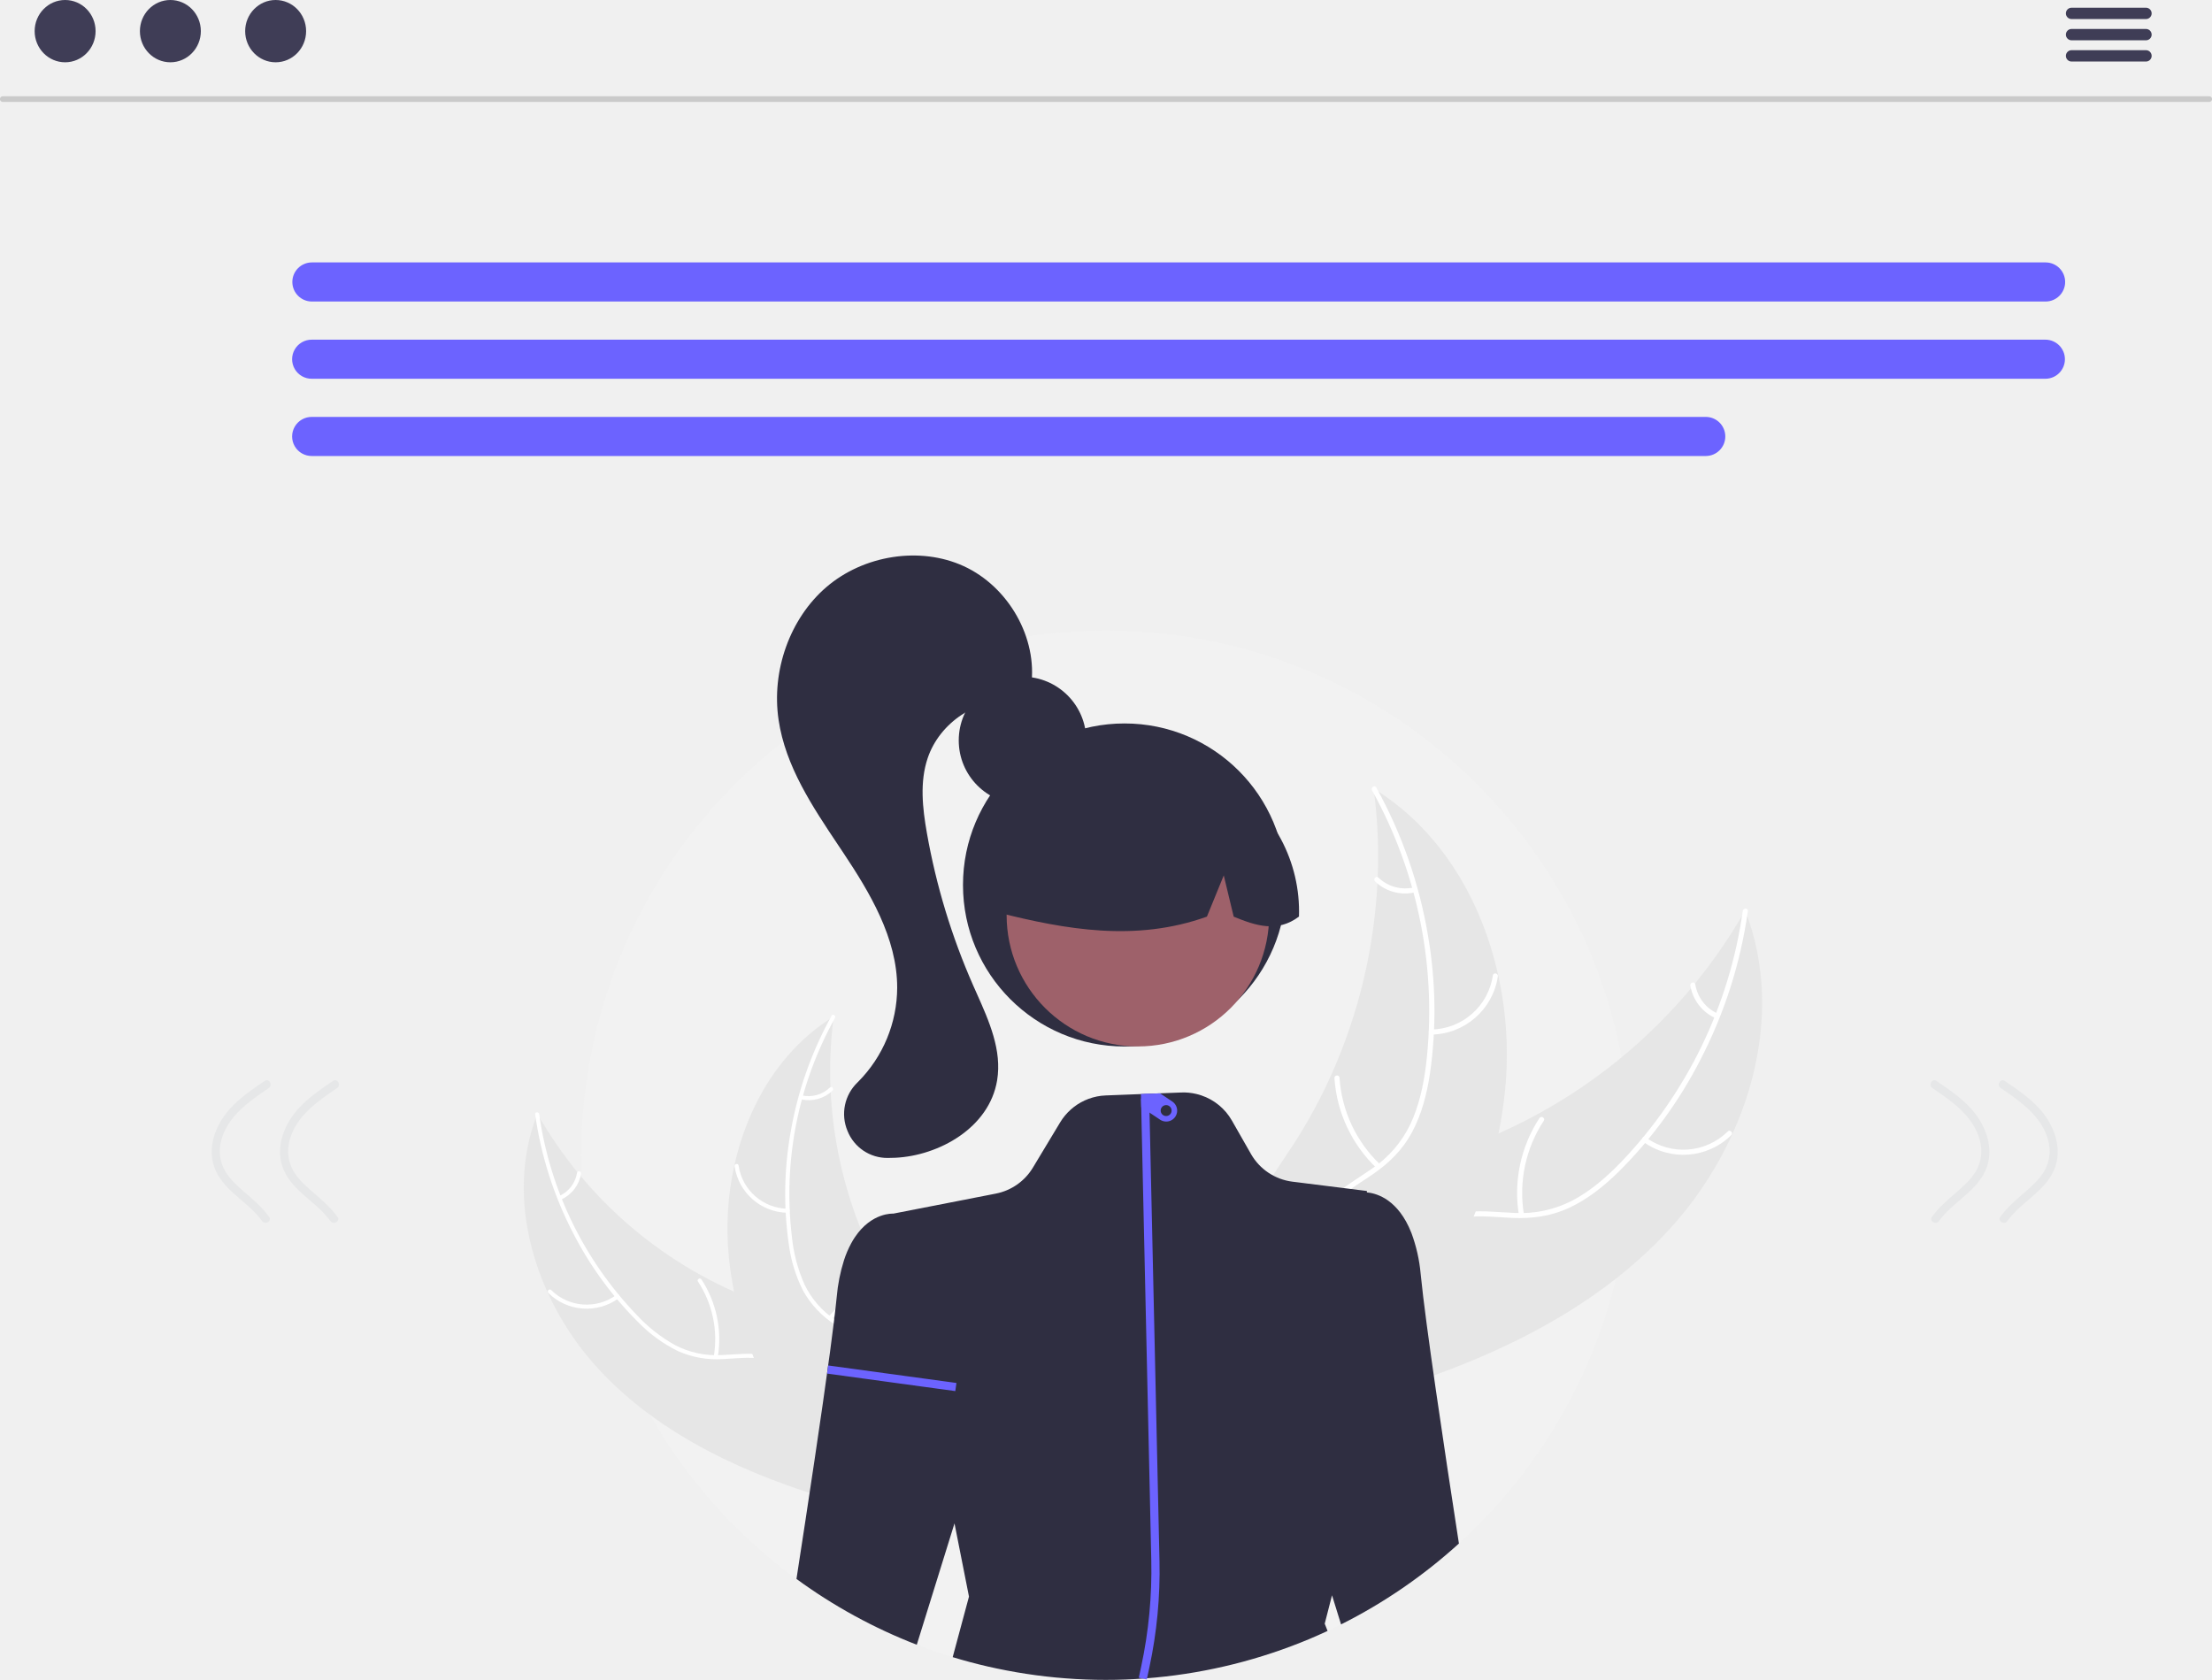
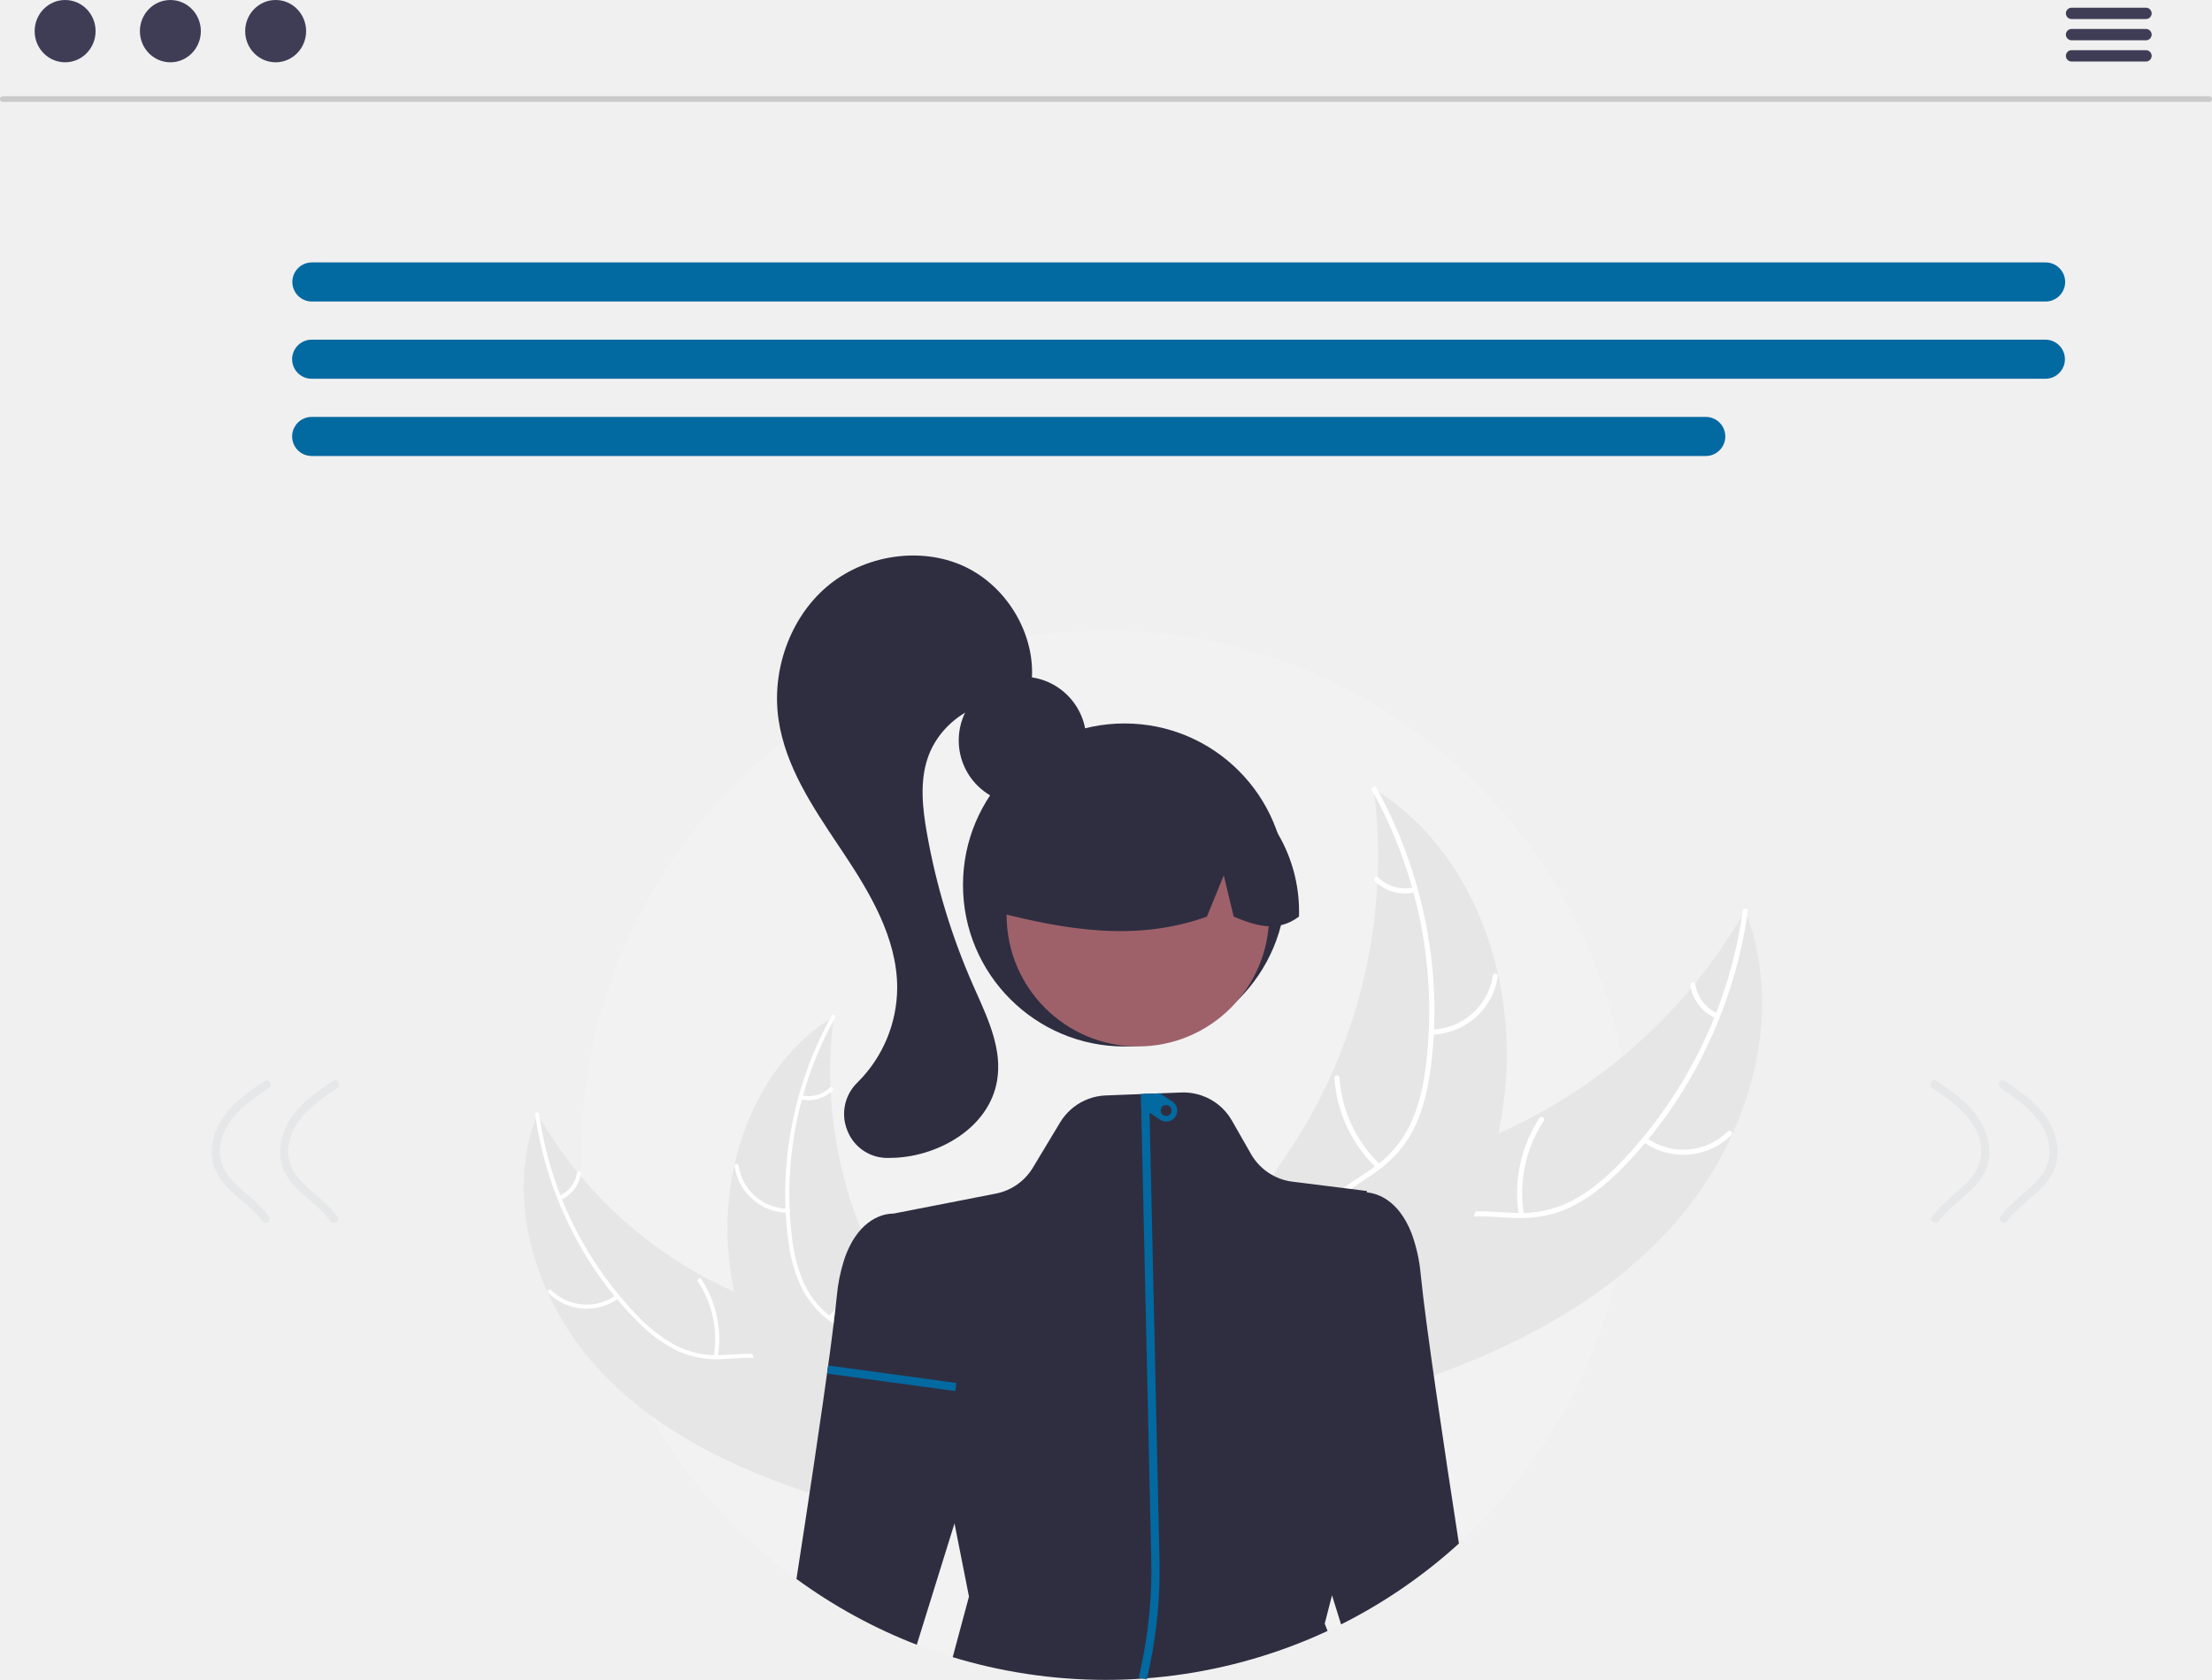
<svg xmlns="http://www.w3.org/2000/svg" data-name="Layer 1" width="809.342" height="614.734" viewBox="0 0 809.342 614.734">
  <path d="M791.997,565.367a192.184,192.184,0,0,1-105.99,171.7q-2.445,1.23-4.94,2.39a192.755,192.755,0,0,1-137.16,9.59q-6.675-2.04-13.14-4.54a192.057,192.057,0,0,1,39.53-368.86,193.87,193.87,0,0,1,29.7-2.28C706.037,373.367,791.997,459.327,791.997,565.367Z" transform="translate(-195.3291 -142.6328)" fill="#f2f2f2" />
  <path d="M805.925,592.731c28.622-31.077,43.35-77.603,27.918-116.933A194.659,194.659,0,0,1,731.856,562.17c-16.653,6.053-35.805,11.052-44.851,26.288-5.629,9.48-6.028,21.347-3.477,32.072,2.551,10.726,7.791,20.59,12.98,30.318l.032,2.752C737.074,641.688,777.302,623.808,805.925,592.731Z" transform="translate(-195.3291 -142.6328)" fill="#e6e6e6" />
  <path d="M832.981,476.008a166.381,166.381,0,0,1-44.719,92.083c-5.22,5.374-10.983,10.371-17.645,13.878a41.094,41.094,0,0,1-21.15,4.52c-6.84-.244-13.807-1.285-20.587.138-7.146,1.5-12.801,6.114-16.469,12.338-4.488,7.615-5.972,16.389-7.126,25.02-1.28,9.583-2.459,19.556-7.931,27.803-.663.999.926,1.97,1.588.972,9.521-14.349,6.313-32.672,12.731-48.143,2.995-7.219,8.183-13.579,15.947-15.766,6.789-1.912,13.975-.844,20.898-.537,7.269.322,14.189-.571,20.845-3.649,6.808-3.149,12.779-7.931,18.114-13.148a161.419,161.419,0,0,0,29.811-40.701A169.331,169.331,0,0,0,834.843,476.046c.166-1.184-1.697-1.214-1.862-.038Z" transform="translate(-195.3291 -142.6328)" fill="#fff" />
  <path d="M796.537,560.426A24.962,24.962,0,0,0,828.771,558.024c.85-.844-.422-2.205-1.273-1.359a23.115,23.115,0,0,1-29.989,2.173c-.965-.71-1.931.882-.972,1.588Z" transform="translate(-195.3291 -142.6328)" fill="#fff" />
  <path d="M752.918,587.07a48.113,48.113,0,0,1,7.258-34.304c.659-1.002-.93-1.972-1.588-.972a50.045,50.045,0,0,0-7.48,35.712c.2,1.184,2.009.741,1.81-.436Z" transform="translate(-195.3291 -142.6328)" fill="#fff" />
  <path d="M823.758,513.516a14.13,14.13,0,0,1-8.136-10.657c-.185-1.186-1.994-.742-1.81.436a15.834,15.834,0,0,0,8.974,11.809.962.962,0,0,0,1.28-.308.936.936,0,0,0-.308-1.28Z" transform="translate(-195.3291 -142.6328)" fill="#fff" />
  <path d="M697.926,431.197c.094.744.189,1.487.272,2.242a186.084,186.084,0,0,1,1.204,30.161c-.02.779-.052,1.568-.094,2.345A196.174,196.174,0,0,1,682.342,536.15a190.509,190.509,0,0,1-13.858,25.413c-7.261,11.196-16.024,22.758-19.072,35.329a32.682,32.682,0,0,0-.753,3.974l44.52,52.561c.161.069.311.148.472.217l1.682,2.18c.3-.399.603-.82.904-1.219.175-.231.34-.473.516-.704.114-.158.227-.316.338-.452.038-.052.076-.105.102-.147.112-.136.201-.274.3-.399q2.55-3.519,5.058-7.085c.012-.01.012-.01.014-.032,12.698-18.15,23.993-37.52,31.988-57.988.24-.616.493-1.241.713-1.881a181.789,181.789,0,0,0,8.346-28.468,160.71,160.71,0,0,0,2.424-16.079,133.641,133.641,0,0,0-2.5-41.71c-6.014-27.282-20.687-52.337-43.832-67.334C699.113,431.943,698.53,431.57,697.926,431.197Z" transform="translate(-195.3291 -142.6328)" fill="#e6e6e6" />
  <path d="M697.359,431.881a166.381,166.381,0,0,1,19.735,100.447c-.933,7.434-2.525,14.894-5.733,21.705a41.094,41.094,0,0,1-14.166,16.343c-5.608,3.923-11.798,7.287-16.355,12.505-4.803,5.5-6.539,12.589-5.721,19.767,1.001,8.783,5.099,16.682,9.374,24.267,4.747,8.422,9.811,17.095,10.407,26.974.072,1.197,1.925,1.015,1.853-.18-1.037-17.189-14.631-29.887-18.82-46.104-1.955-7.567-1.641-15.769,3.241-22.189,4.269-5.614,10.65-9.088,16.363-13.011,5.998-4.119,10.985-8.999,14.446-15.464,3.54-6.613,5.428-14.027,6.547-21.404a161.419,161.419,0,0,0-.702-50.446,169.331,169.331,0,0,0-18.96-54.3c-.58-1.045-2.086.053-1.509,1.091Z" transform="translate(-195.3291 -142.6328)" fill="#fff" />
  <path d="M719.085,521.225a24.962,24.962,0,0,0,24.291-21.325c.17-1.186-1.664-1.506-1.835-.319a23.115,23.115,0,0,1-22.637,19.79c-1.198.014-1.011,1.867.18,1.853Z" transform="translate(-195.3291 -142.6328)" fill="#fff" />
  <path d="M700.3,568.76A48.113,48.113,0,0,1,685.441,537.001c-.076-1.197-1.93-1.015-1.853.18a50.045,50.045,0,0,0,15.529,33.017c.872.825,2.051-.618,1.183-1.438Z" transform="translate(-195.3291 -142.6328)" fill="#fff" />
  <path d="M712.577,467.381a14.13,14.13,0,0,1-12.912-3.611c-.862-.835-2.039.608-1.183,1.438a15.834,15.834,0,0,0,14.276,4.026.962.962,0,0,0,.837-1.017.936.936,0,0,0-1.017-.837Z" transform="translate(-195.3291 -142.6328)" fill="#fff" />
  <path d="M1003.657,179.933H196.343a1.036,1.036,0,0,1,0-2.072h807.315a1.036,1.036,0,0,1,0,2.072Z" transform="translate(-195.3291 -142.6328)" fill="#cacaca" />
  <ellipse cx="23.826" cy="11.397" rx="11.149" ry="11.397" fill="#3f3d56" />
  <ellipse cx="62.339" cy="11.397" rx="11.149" ry="11.397" fill="#3f3d56" />
  <ellipse cx="100.853" cy="11.397" rx="11.149" ry="11.397" fill="#3f3d56" />
  <path d="M980.582,149.604h-27.365a2.073,2.073,0,0,1,0-4.144h27.365a2.073,2.073,0,0,1,0,4.144Z" transform="translate(-195.3291 -142.6328)" fill="#3f3d56" />
  <path d="M980.582,157.375h-27.365a2.073,2.073,0,0,1,0-4.144h27.365a2.073,2.073,0,0,1,0,4.144Z" transform="translate(-195.3291 -142.6328)" fill="#3f3d56" />
  <path d="M980.582,165.146h-27.365a2.073,2.073,0,0,1,0-4.144h27.365a2.073,2.073,0,0,1,0,4.144Z" transform="translate(-195.3291 -142.6328)" fill="#3f3d56" />
  <path d="M414.21,643.487c-22.836-24.794-34.586-61.915-22.274-93.293a155.305,155.305,0,0,0,81.368,68.91c13.286,4.83,28.567,8.818,35.784,20.974,4.491,7.564,4.809,17.031,2.774,25.588-2.035,8.558-6.216,16.427-10.356,24.189l-.026,2.196C469.141,682.546,437.046,668.281,414.21,643.487Z" transform="translate(-195.3291 -142.6328)" fill="#e6e6e6" />
  <path d="M392.623,550.361a132.744,132.744,0,0,0,35.678,73.467,57.164,57.164,0,0,0,14.078,11.072,32.786,32.786,0,0,0,16.874,3.606c5.457-.195,11.016-1.026,16.425.11a20.075,20.075,0,0,1,13.139,9.844c3.581,6.076,4.765,13.076,5.685,19.961,1.022,7.645,1.962,15.602,6.328,22.183.529.797-.739,1.571-1.267.775-7.596-11.448-5.036-26.067-10.157-38.41-2.389-5.759-6.529-10.834-12.723-12.578-5.417-1.526-11.15-.674-16.673-.429a34.986,34.986,0,0,1-16.631-2.912,52.847,52.847,0,0,1-14.452-10.49,128.785,128.785,0,0,1-23.785-32.472,135.098,135.098,0,0,1-14.005-43.698c-.132-.944,1.354-.968,1.486-.03Z" transform="translate(-195.3291 -142.6328)" fill="#fff" />
  <path d="M421.7,617.712a19.916,19.916,0,0,1-25.718-1.916c-.678-.674.337-1.759,1.016-1.085a18.442,18.442,0,0,0,23.926,1.734c.77-.567,1.541.704.775,1.267Z" transform="translate(-195.3291 -142.6328)" fill="#fff" />
  <path d="M456.5,638.97a38.386,38.386,0,0,0-5.79-27.369c-.526-.799.742-1.574,1.267-.775a39.927,39.927,0,0,1,5.967,28.492c-.16.944-1.603.592-1.444-.348Z" transform="translate(-195.3291 -142.6328)" fill="#fff" />
  <path d="M399.982,580.286a11.273,11.273,0,0,0,6.491-8.503c.148-.946,1.591-.592,1.444.348a12.633,12.633,0,0,1-7.16,9.422.768.768,0,0,1-1.021-.246.747.747,0,0,1,.246-1.021Z" transform="translate(-195.3291 -142.6328)" fill="#fff" />
  <path d="M500.375,514.609c-.075.593-.151,1.187-.217,1.789a148.464,148.464,0,0,0-.96,24.064c.016.622.041,1.251.075,1.871a156.514,156.514,0,0,0,13.536,56.011,151.995,151.995,0,0,0,11.056,20.276c5.793,8.933,12.784,18.157,15.216,28.187a26.075,26.075,0,0,1,.601,3.171L504.162,691.912c-.129.055-.248.118-.377.173l-1.342,1.739c-.24-.318-.481-.654-.721-.972-.14-.184-.272-.378-.411-.562-.091-.126-.181-.252-.27-.36-.03-.042-.06-.084-.081-.118-.089-.108-.16-.218-.24-.318q-2.034-2.807-4.036-5.653c-.01-.008-.01-.008-.011-.026-10.131-14.481-19.142-29.935-25.521-46.265-.192-.491-.393-.99-.569-1.501a145.036,145.036,0,0,1-6.658-22.713,128.218,128.218,0,0,1-1.934-12.829,106.623,106.623,0,0,1,1.994-33.277c4.798-21.767,16.505-41.757,34.971-53.722C499.428,515.204,499.893,514.907,500.375,514.609Z" transform="translate(-195.3291 -142.6328)" fill="#e6e6e6" />
  <path d="M500.827,515.154a132.744,132.744,0,0,0-15.745,80.14,57.164,57.164,0,0,0,4.574,17.317,32.786,32.786,0,0,0,11.302,13.039c4.474,3.13,9.413,5.814,13.048,9.977a20.075,20.075,0,0,1,4.564,15.771c-.799,7.007-4.068,13.309-7.479,19.361-3.787,6.719-7.828,13.639-8.303,21.521-.058.955-1.536.81-1.479-.144.828-13.714,11.673-23.845,15.015-36.783,1.56-6.037,1.31-12.581-2.586-17.703-3.406-4.479-8.497-7.251-13.055-10.381a34.985,34.985,0,0,1-11.526-12.338,52.847,52.847,0,0,1-5.223-17.077,128.785,128.785,0,0,1,.56-40.247,135.098,135.098,0,0,1,15.127-43.322c.463-.834,1.664.042,1.204.871Z" transform="translate(-195.3291 -142.6328)" fill="#fff" />
  <path d="M483.493,586.437a19.916,19.916,0,0,1-19.38-17.014c-.136-.946,1.328-1.202,1.464-.254a18.442,18.442,0,0,0,18.06,15.79c.956.011.807,1.49-.144,1.479Z" transform="translate(-195.3291 -142.6328)" fill="#fff" />
  <path d="M498.481,624.362a38.386,38.386,0,0,0,11.855-25.339c.061-.955,1.54-.81,1.479.144a39.927,39.927,0,0,1-12.39,26.342c-.696.658-1.636-.493-.944-1.147Z" transform="translate(-195.3291 -142.6328)" fill="#fff" />
  <path d="M488.686,543.478a11.273,11.273,0,0,0,10.302-2.881c.687-.667,1.627.485.944,1.147a12.633,12.633,0,0,1-11.39,3.212.768.768,0,0,1-.667-.811.747.747,0,0,1,.811-.667Z" transform="translate(-195.3291 -142.6328)" fill="#fff" />
-   <path d="M943.786,252.97H309.448a7.153,7.153,0,1,1,0-14.307H943.786a7.153,7.153,0,1,1,0,14.307Z" transform="translate(-195.3291 -142.6328)" fill="#6c63ff" />
-   <path d="M943.786,281.237H309.448a7.154,7.154,0,1,1,0-14.307H943.786a7.154,7.154,0,0,1,0,14.307Z" transform="translate(-195.3291 -142.6328)" fill="#6c63ff" />
-   <path d="M819.526,309.503H309.448a7.154,7.154,0,1,1,0-14.307H819.526a7.154,7.154,0,0,1,0,14.307Z" transform="translate(-195.3291 -142.6328)" fill="#6c63ff" />
+   <path d="M943.786,252.97H309.448a7.153,7.153,0,1,1,0-14.307H943.786a7.153,7.153,0,1,1,0,14.307Z" transform="translate(-195.3291 -142.6328)" fill="#0369a1" />
+   <path d="M943.786,281.237H309.448a7.154,7.154,0,1,1,0-14.307H943.786a7.154,7.154,0,0,1,0,14.307Z" transform="translate(-195.3291 -142.6328)" fill="#0369a1" />
+   <path d="M819.526,309.503H309.448a7.154,7.154,0,1,1,0-14.307H819.526a7.154,7.154,0,0,1,0,14.307Z" transform="translate(-195.3291 -142.6328)" fill="#0369a1" />
  <path d="M902.333,540.776c7.149,4.853,15.096,10.313,17.4,19.171a14.569,14.569,0,0,1-1.484,11.335c-1.835,3.058-4.568,5.461-7.234,7.776-3.167,2.751-6.36,5.454-8.817,8.888-1.125,1.573,1.475,3.072,2.59,1.514,4.556-6.367,12.127-9.974,16.137-16.806,4.742-8.081,1.577-17.664-4.299-24.206-3.667-4.082-8.266-7.2-12.778-10.263-1.602-1.087-3.104,1.511-1.514,2.59Z" transform="translate(-195.3291 -142.6328)" fill="#e6e7e8" />
  <path d="M927.333,540.776c7.149,4.853,15.096,10.313,17.4,19.171a14.569,14.569,0,0,1-1.484,11.335c-1.835,3.058-4.568,5.461-7.234,7.776-3.167,2.751-6.36,5.454-8.817,8.888-1.125,1.573,1.475,3.072,2.59,1.514,4.556-6.367,12.127-9.974,16.136-16.806,4.742-8.081,1.578-17.664-4.299-24.206-3.667-4.082-8.266-7.2-12.778-10.263-1.602-1.087-3.104,1.511-1.514,2.59Z" transform="translate(-195.3291 -142.6328)" fill="#e6e7e8" />
  <path d="M318.681,540.776c-7.149,4.853-15.096,10.313-17.4,19.171a14.569,14.569,0,0,0,1.484,11.335c1.835,3.058,4.568,5.461,7.234,7.776,3.167,2.751,6.36,5.454,8.817,8.888,1.125,1.573-1.475,3.072-2.59,1.514-4.556-6.367-12.127-9.974-16.137-16.806-4.742-8.081-1.577-17.664,4.299-24.206,3.667-4.082,8.266-7.2,12.778-10.263,1.602-1.087,3.104,1.511,1.514,2.59Z" transform="translate(-195.3291 -142.6328)" fill="#e6e7e8" />
  <path d="M293.681,540.776c-7.149,4.853-15.096,10.313-17.4,19.171a14.569,14.569,0,0,0,1.484,11.335c1.835,3.058,4.568,5.461,7.234,7.776,3.167,2.751,6.36,5.454,8.817,8.888,1.125,1.573-1.475,3.072-2.59,1.514-4.556-6.367-12.127-9.974-16.136-16.806-4.742-8.081-1.578-17.664,4.299-24.206,3.667-4.082,8.266-7.2,12.778-10.263,1.602-1.087,3.104,1.511,1.514,2.59Z" transform="translate(-195.3291 -142.6328)" fill="#e6e7e8" />
  <circle cx="374.121" cy="270.959" r="23.33" fill="#2f2e41" />
  <circle cx="411.449" cy="323.842" r="59.104" fill="#2f2e41" />
  <circle cx="416.34" cy="334.902" r="48.028" fill="#9e616a" />
  <path d="M644.285,428.577a55.015,55.015,0,0,0-83.642,48.014c24.473,6.144,50.183,10.847,76.282,1.47l6.163-15.084,3.634,15.096c7.948,3.249,15.916,5.997,23.885-.031A56.173,56.173,0,0,0,644.285,428.577Z" transform="translate(-195.3291 -142.6328)" fill="#2f2e41" />
  <path d="M520.191,566.367h-.063a15.66,15.66,0,0,1-14.709-9.889,15.998,15.998,0,0,1,3.652-17.733l.27-.268a49.096,49.096,0,0,0,14.257-34.421c.011-18.219-10.188-35.057-19.748-49.409l-1.762-2.64c-9.528-14.253-19.38-28.991-21.888-45.969-2.663-18.031,4.165-37.062,17.394-48.486,13.731-11.856,34.433-15.043,50.343-7.749,16.49,7.561,27.098,26.397,24.674,43.813l-.025.181-5.795,5.213-.213-.016c-13.722-1.058-27.39,7.983-31.806,21.011-2.974,8.77-1.904,18.379-.307,27.457a242.684,242.684,0,0,0,16.962,55.836q.6,1.361,1.215,2.732c4.593,10.284,9.342,20.918,7.523,31.933-2.875,17.407-21.351,27.594-37.276,28.34Q521.537,566.368,520.191,566.367Z" transform="translate(-195.3291 -142.6328)" fill="#2f2e41" />
  <path d="M729.127,707.467a192.587,192.587,0,0,1-43.12,29.6l-3.31-10.66-2.67,10.39,1.04,2.66c-1.15.54-2.31,1.06-3.47,1.57q-1.485.66-2.97,1.29a192.837,192.837,0,0,1-114.76,10.84c-1.01-.21-2.01-.43-3.01-.66-4.37-1-8.69-2.16-12.95-3.45l5.96-22.16-5.3-26.79-13.8,44.41a191.752,191.752,0,0,1-44.02-24.08c4.24-27.41,9.21-60.31,12.28-83.08,1.11-8.32,1.97-15.28,2.45-20.14a61.936,61.936,0,0,1,2.66-13.41,36.556,36.556,0,0,1,2.59-6.1c.22-.43.46-.84.7-1.24.23-.39.47-.76.72-1.12,6.14-9.15,14.02-8.59,14.02-8.59l23.52-4.59,7.35-1.44,2.99-.58,3.66-.72a20.377,20.377,0,0,0,13.55-9.48l9.99-16.59a20.452,20.452,0,0,1,8.96-8.01c.45-.2.91-.39,1.37-.57a20.202,20.202,0,0,1,6.34-1.27l14.14-.55,5.72-.23,7.81-.3a20.014,20.014,0,0,1,5.48.54h.01c.63.15,1.23.32,1.84.53a20.354,20.354,0,0,1,11.17,9.2l6.98,12.24a20.387,20.387,0,0,0,15.19,10.13l2.68.33,3.01.38,7.61.95,13.9,1.74.03.53c2.66.21,10.24,1.77,15.32,12.6.34.71.66,1.47.97,2.26a57.827,57.827,0,0,1,3.37,14.92c.03.22.05.44.07.66C716.897,626.757,723.487,670.947,729.127,707.467Z" transform="translate(-195.3291 -142.6328)" fill="#2f2e41" />
-   <path d="M615.876,752.787l-.949,4.43-2.93-.63.871-4.063a168.288,168.288,0,0,0,3.7-39.028l-3.682-165.739-.07-2.98-.04-1.81,1.52-.03,1.48-.03.15,6.88,3.642,164.007A168.289,168.289,0,0,1,615.876,752.787Z" transform="translate(-195.3291 -142.6328)" fill="#6c63ff" />
-   <polygon points="303.018 499.674 345.198 505.434 348.148 505.834 349.948 506.084 349.738 507.584 349.528 509.054 342.708 508.124 302.608 502.644 303.018 499.674" fill="#6c63ff" />
-   <path d="M624.227,545.707l-4.47-2.99-5.46.22-.26.01-1.22,1.83.07,2.98,3.04,2.03,3.85,2.57a4.001,4.001,0,1,0,4.45-6.65Zm-.56,4.44a2.001,2.001,0,1,1-.55-2.78A2.009,2.009,0,0,1,623.667,550.147Z" transform="translate(-195.3291 -142.6328)" fill="#6c63ff" />
+   <path d="M615.876,752.787l-.949,4.43-2.93-.63.871-4.063a168.288,168.288,0,0,0,3.7-39.028l-3.682-165.739-.07-2.98-.04-1.81,1.52-.03,1.48-.03.15,6.88,3.642,164.007A168.289,168.289,0,0,1,615.876,752.787Z" transform="translate(-195.3291 -142.6328)" fill="#0369a1" />
+   <polygon points="303.018 499.674 345.198 505.434 348.148 505.834 349.948 506.084 349.738 507.584 349.528 509.054 342.708 508.124 302.608 502.644 303.018 499.674" fill="#0369a1" />
+   <path d="M624.227,545.707l-4.47-2.99-5.46.22-.26.01-1.22,1.83.07,2.98,3.04,2.03,3.85,2.57a4.001,4.001,0,1,0,4.45-6.65Zm-.56,4.44a2.001,2.001,0,1,1-.55-2.78A2.009,2.009,0,0,1,623.667,550.147Z" transform="translate(-195.3291 -142.6328)" fill="#0369a1" />
</svg>
